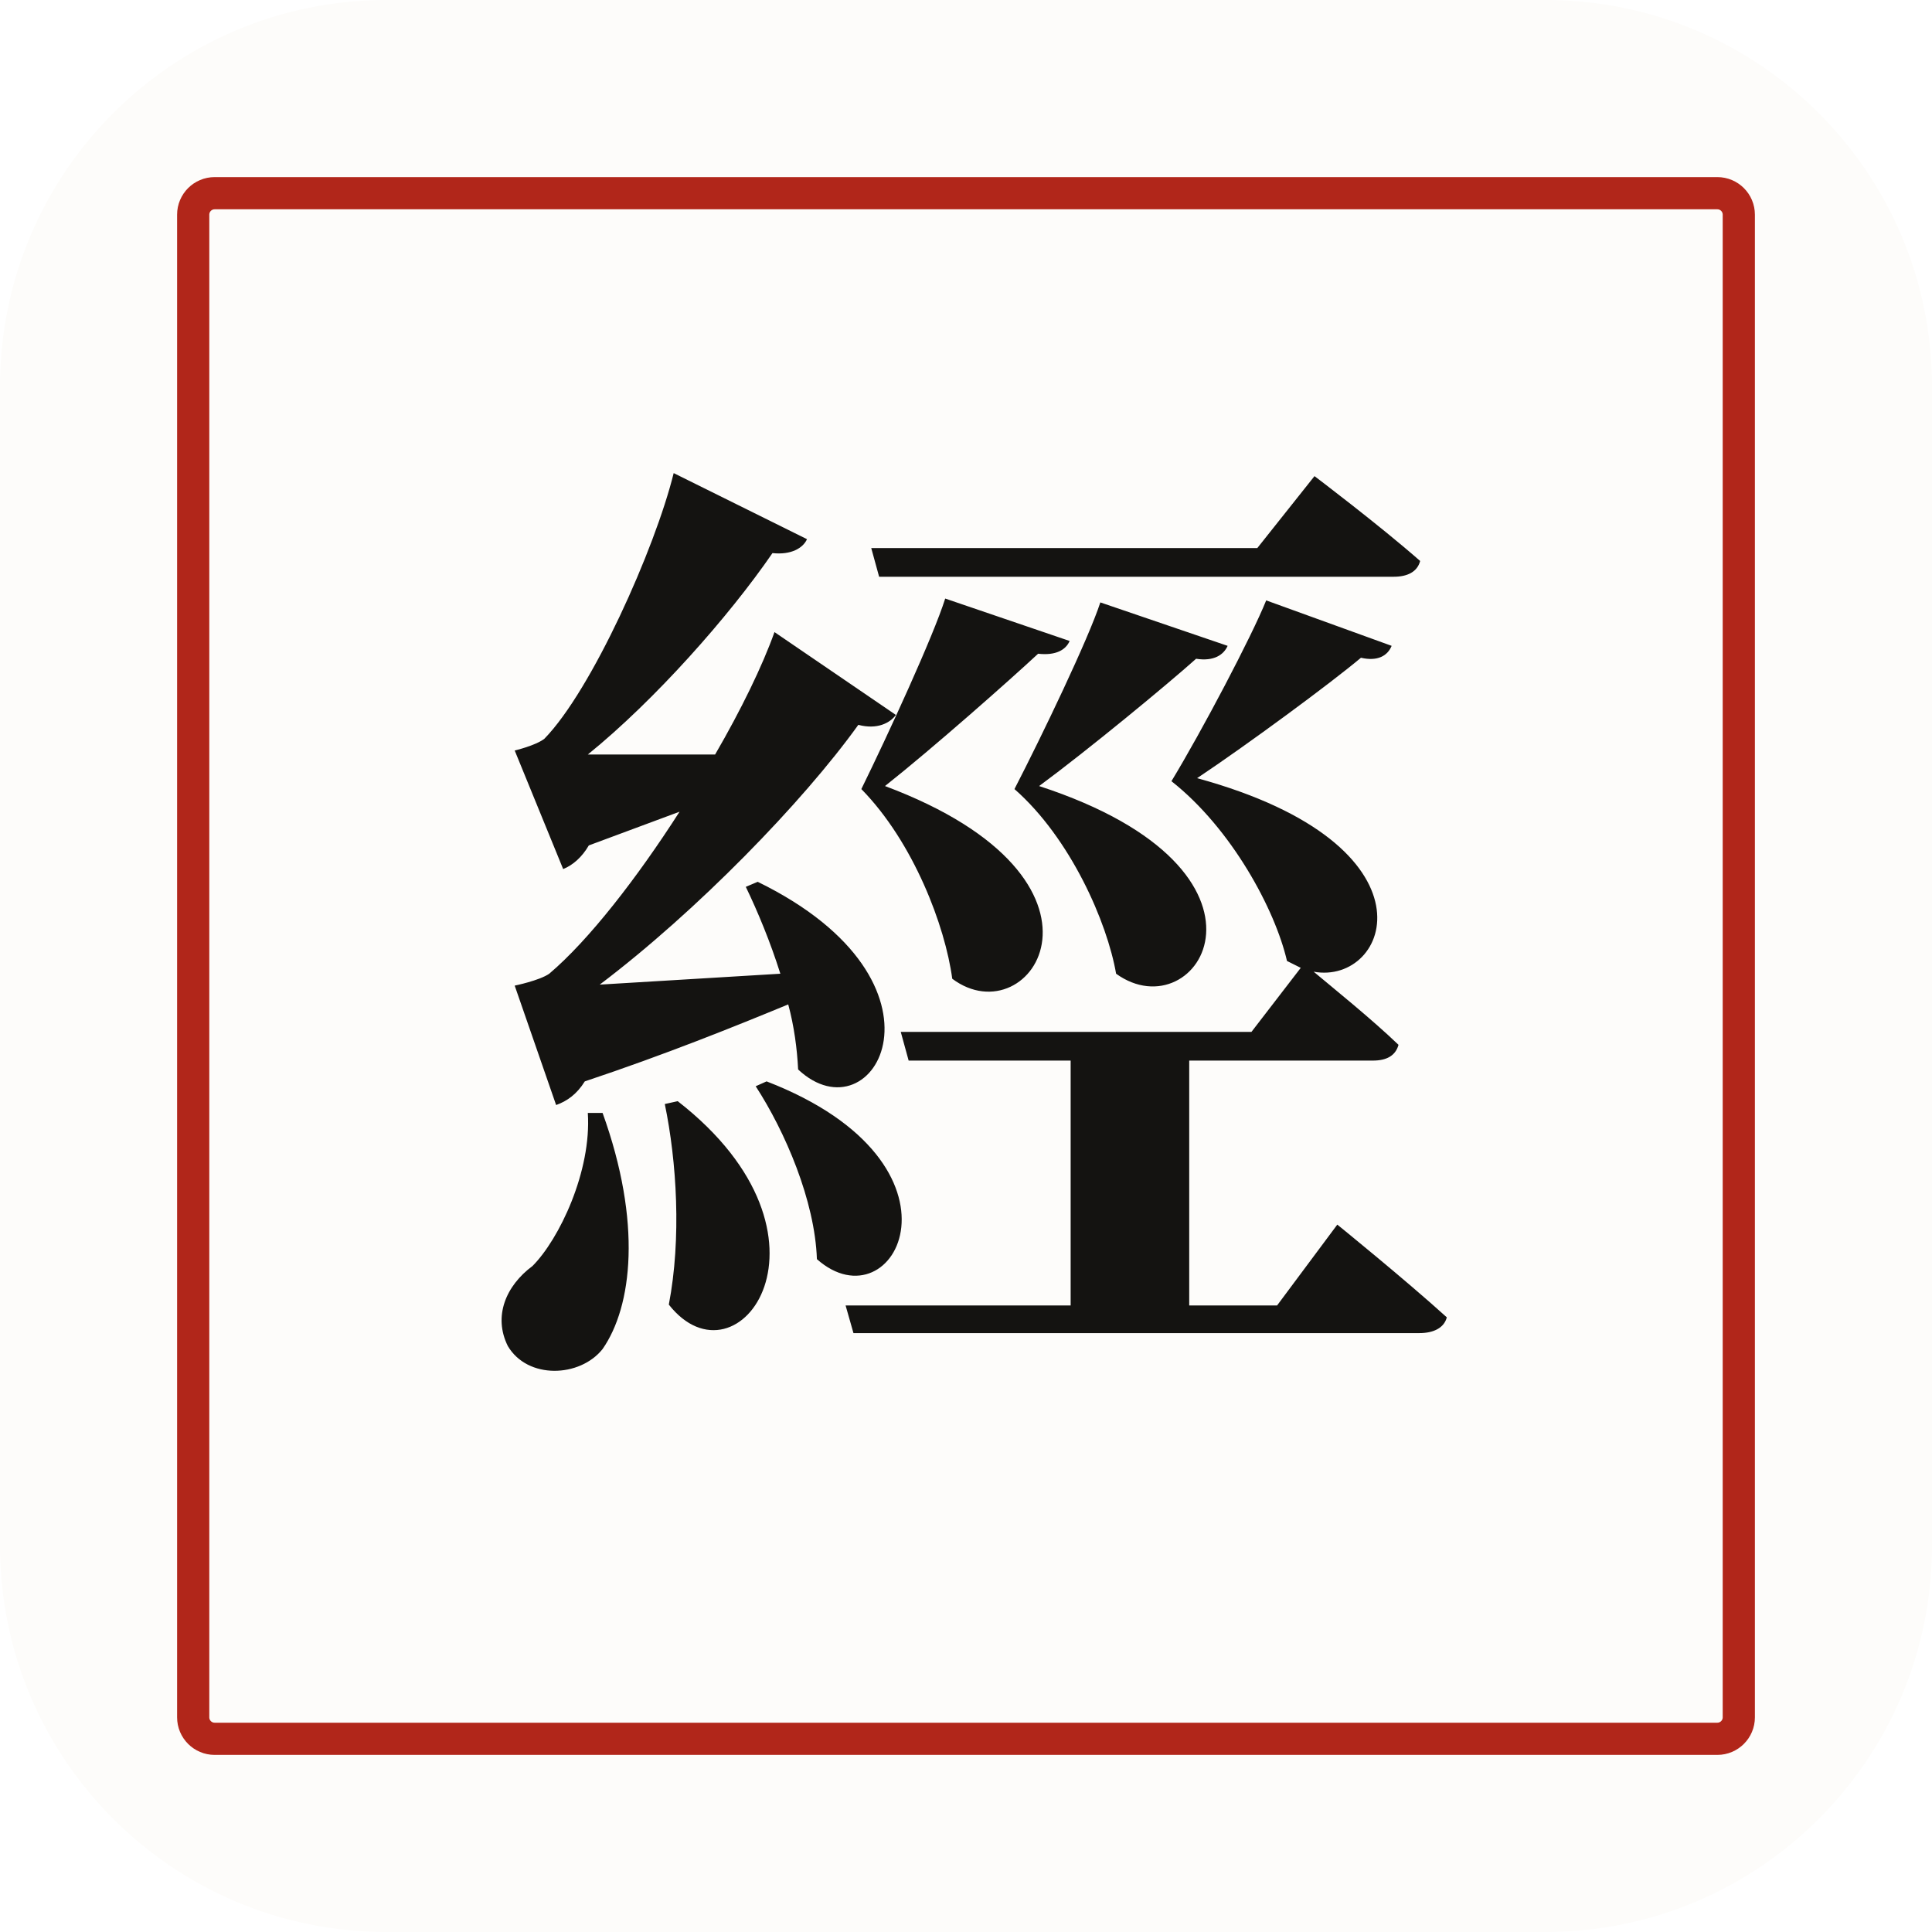
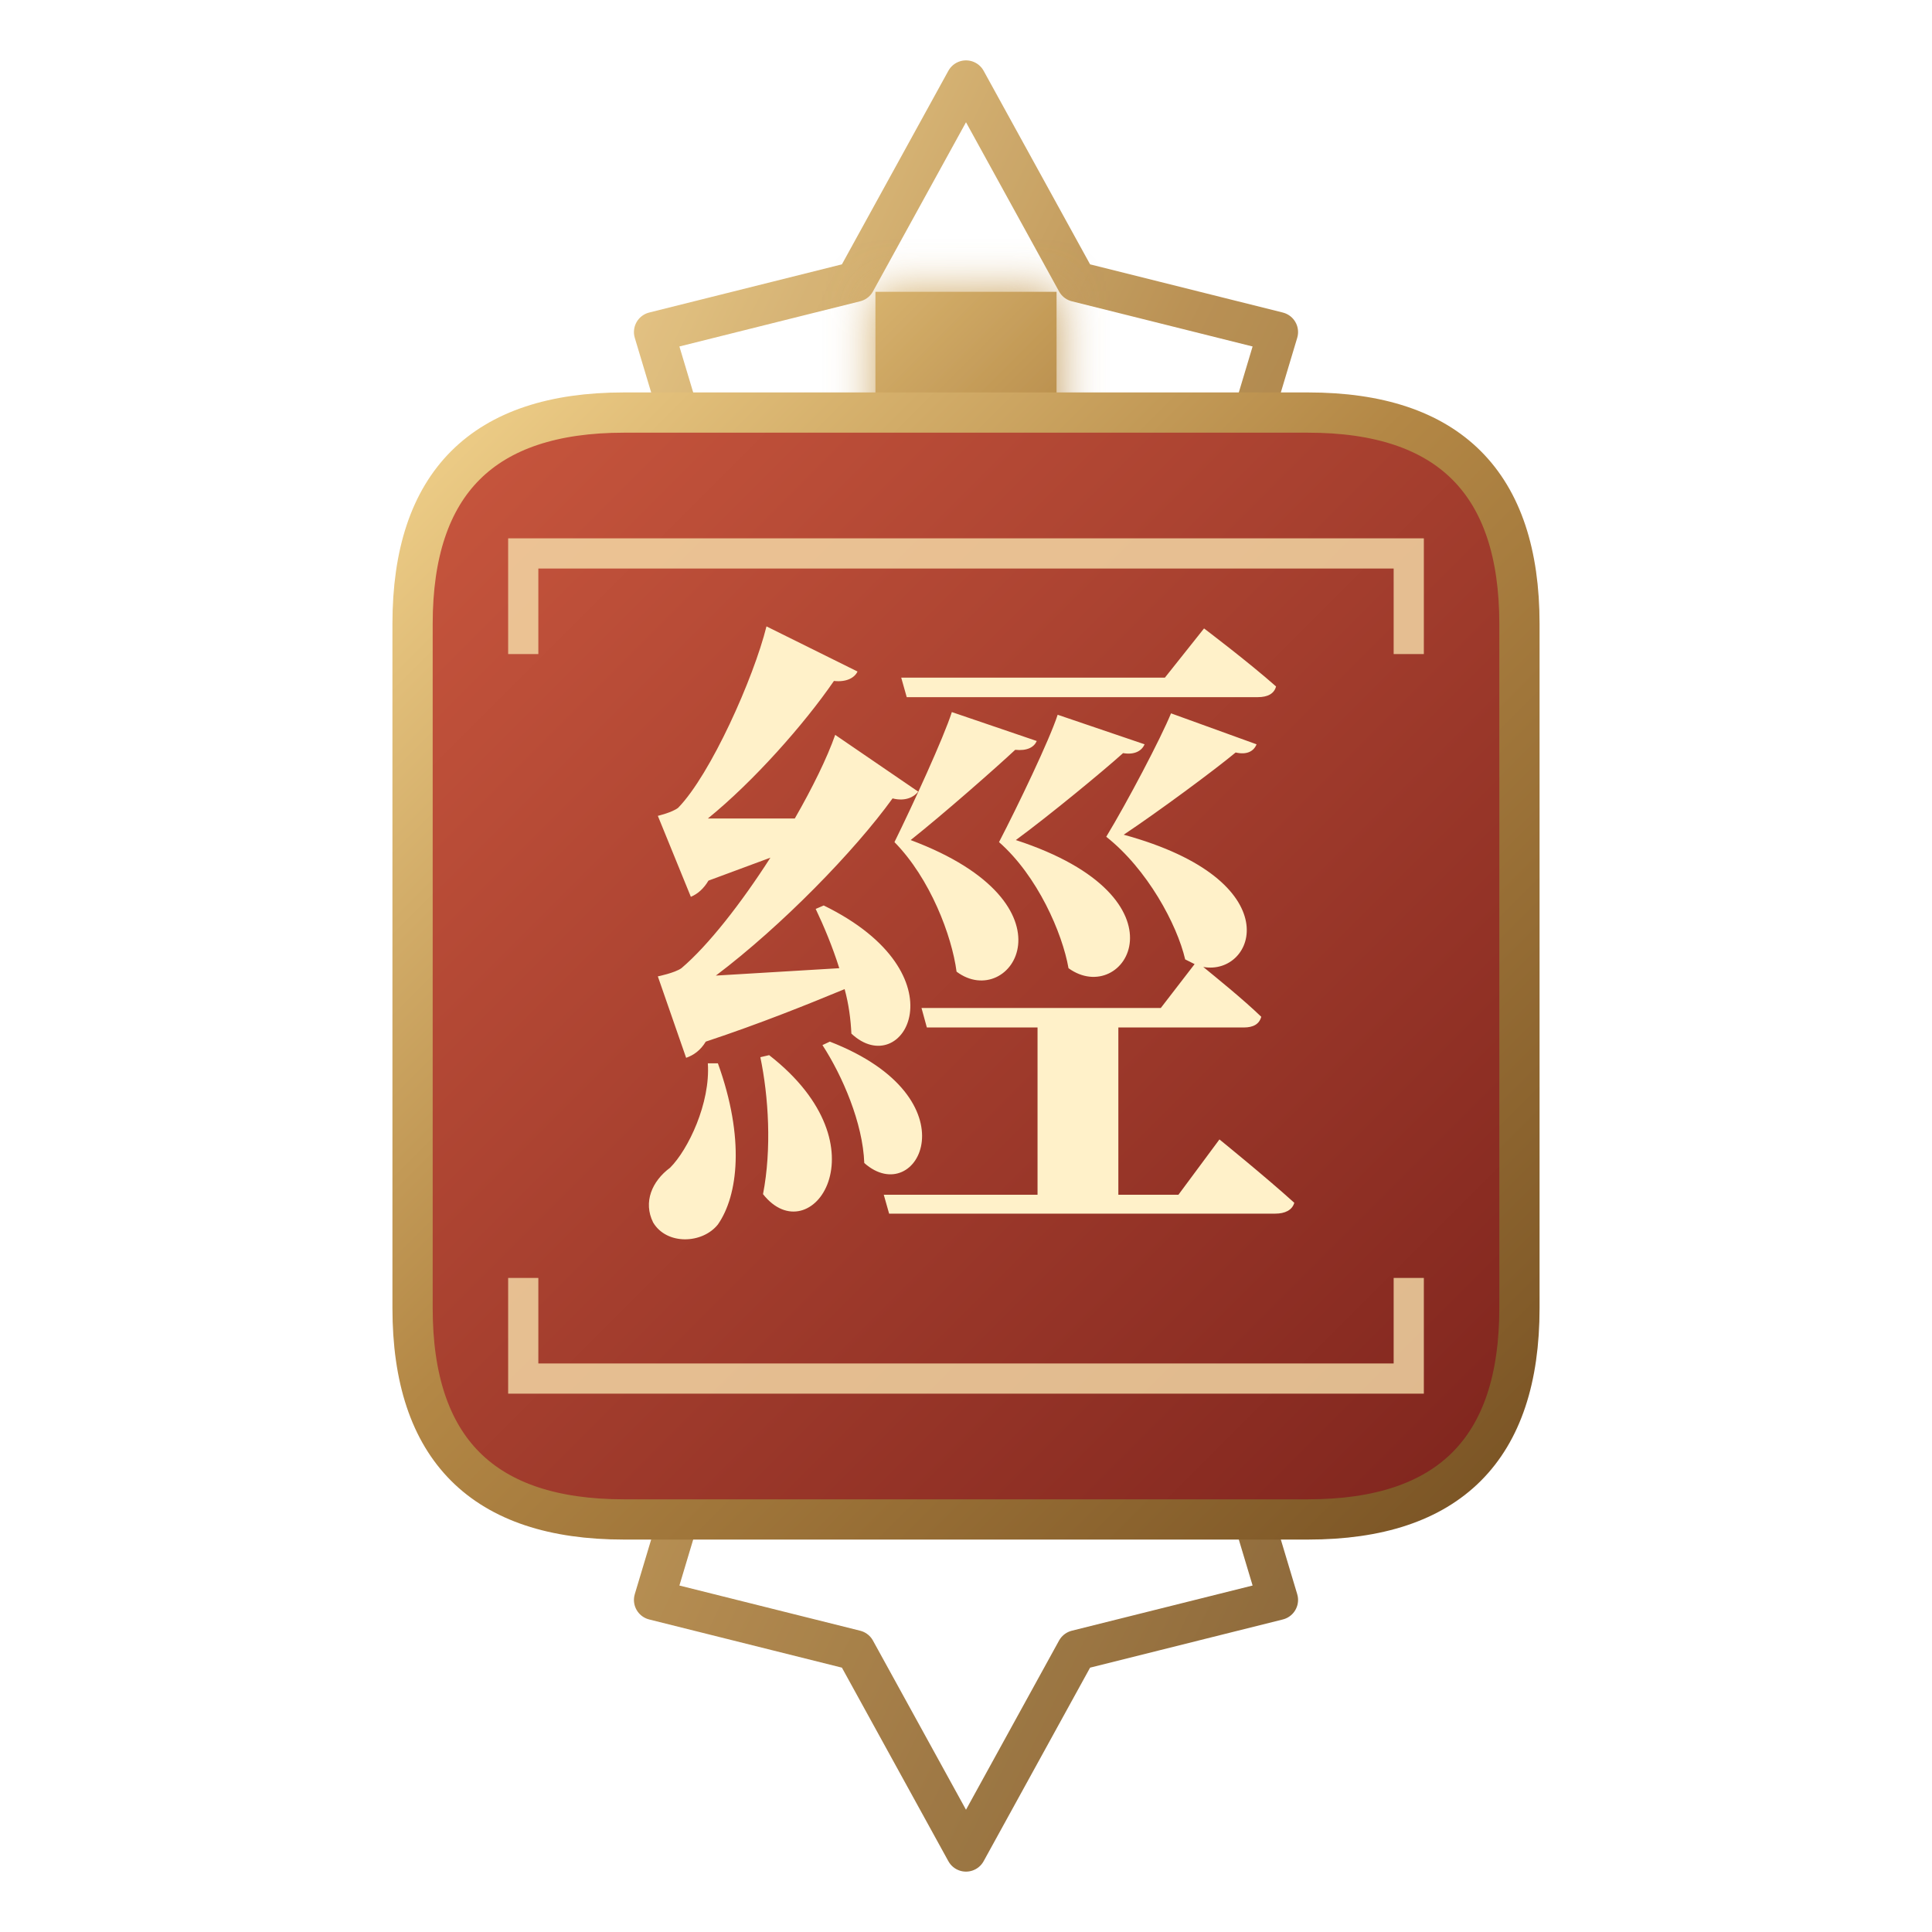
- <svg xmlns="http://www.w3.org/2000/svg" viewBox="0 0 180 180">
-   <rect width="180" height="180" rx="36" fill="#fdfcfa" />
-   <rect x="18" y="18" width="144" height="144" rx="2" fill="none" stroke="#b1261a" stroke-width="3" />
-   <text x="90" y="122" font-size="92" text-anchor="middle" fill="#141311" font-family="Songti TC, PingFang HK, Noto Serif CJK TC, serif" font-weight="700">經</text>
+ <svg xmlns="http://www.w3.org/2000/svg" viewBox="0 0 192 192" role="img" aria-labelledby="title desc">
+   <defs>
+     <linearGradient id="gold" x1="0" y1="0" x2="1" y2="1">
+       <stop offset="0" stop-color="#f0d08a" />
+       <stop offset=".45" stop-color="#b38745" />
+       <stop offset="1" stop-color="#795324" />
+     </linearGradient>
+     <linearGradient id="red" x1="0" y1="0" x2="1" y2="1">
+       <stop offset="0" stop-color="#c9573e" />
+       <stop offset="1" stop-color="#7e241d" />
+     </linearGradient>
+     <filter id="soft-glow" x="-35%" y="-35%" width="170%" height="170%">
+       <feGaussianBlur stdDeviation="2.2" result="blur" />
+       <feMerge>
+         <feMergeNode in="blur" />
+         <feMergeNode in="SourceGraphic" />
+       </feMerge>
+     </filter>
+   </defs>
+   <g transform="translate(96 96)">
+     <path d="M0-88 11-68 31-63 25-43 43-31 31-12 43 0 31 12 43 31 25 43 31 63 11 68 0 88-11 68-31 63-25 43-43 31-31 12-43 0-31-12-43-31-25-43-31-63-11-68Z" fill="none" stroke="url(#gold)" stroke-width="4" stroke-linejoin="round" opacity=".92">
+       <animateTransform attributeName="transform" type="rotate" from="0" to="360" dur="42s" repeatCount="indefinite" />
+     </path>
+     <path d="M-9-67h18v27h27v18H9v27H-9v-27h-27v-18H-9Z" fill="url(#gold)" filter="url(#soft-glow)">
+       <animate attributeName="opacity" values=".9;1;.9" dur="5s" repeatCount="indefinite" />
+     </path>
+     <path d="M-55-34Q-55-55-34-55h68q21 0 21 21v68q0 21-21 21h-68q-21 0-21-21Z" fill="url(#red)" stroke="url(#gold)" stroke-width="4" />
+     <path d="M-44-31v-10h88v10M-44 31v10h88V31" fill="none" stroke="#f6dfaa" stroke-width="3" opacity=".8" />
+     <text x="0" y="23" text-anchor="middle" fill="#fff1c9" font-family="Songti TC, Noto Serif CJK TC, serif" font-size="67" font-weight="700">經</text>
+     <path d="M-60-6h10M50-6h10" stroke="url(#gold)" stroke-width="4" stroke-linecap="round" />
+   </g>
</svg>
